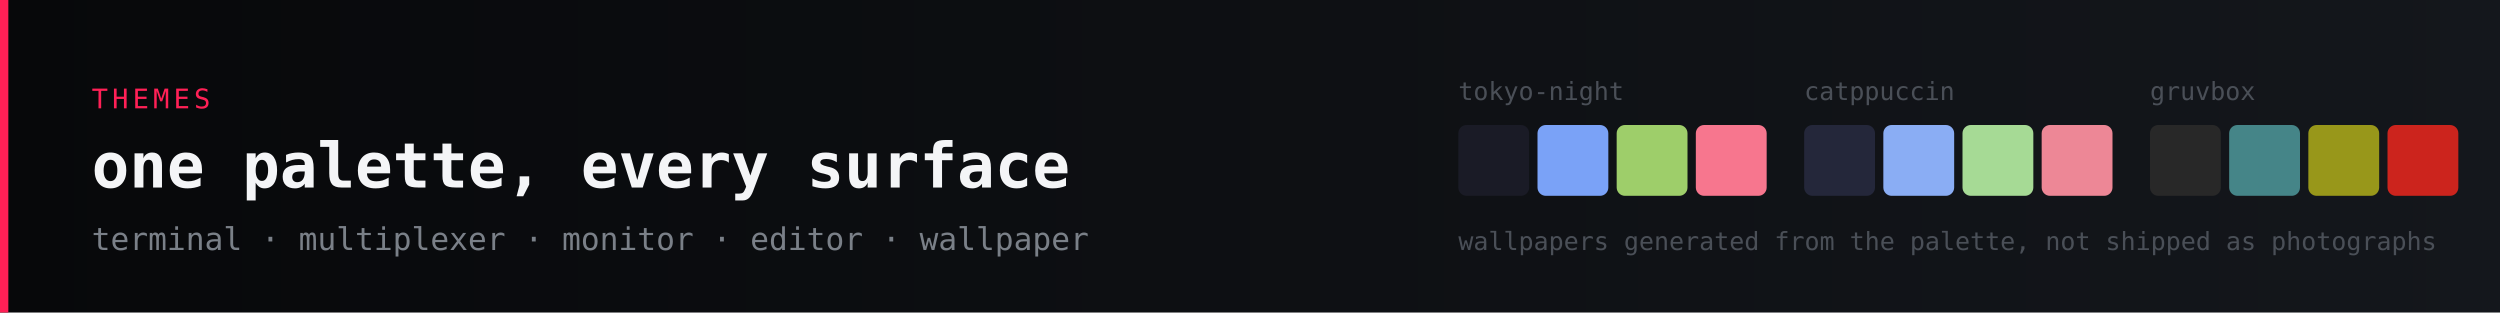
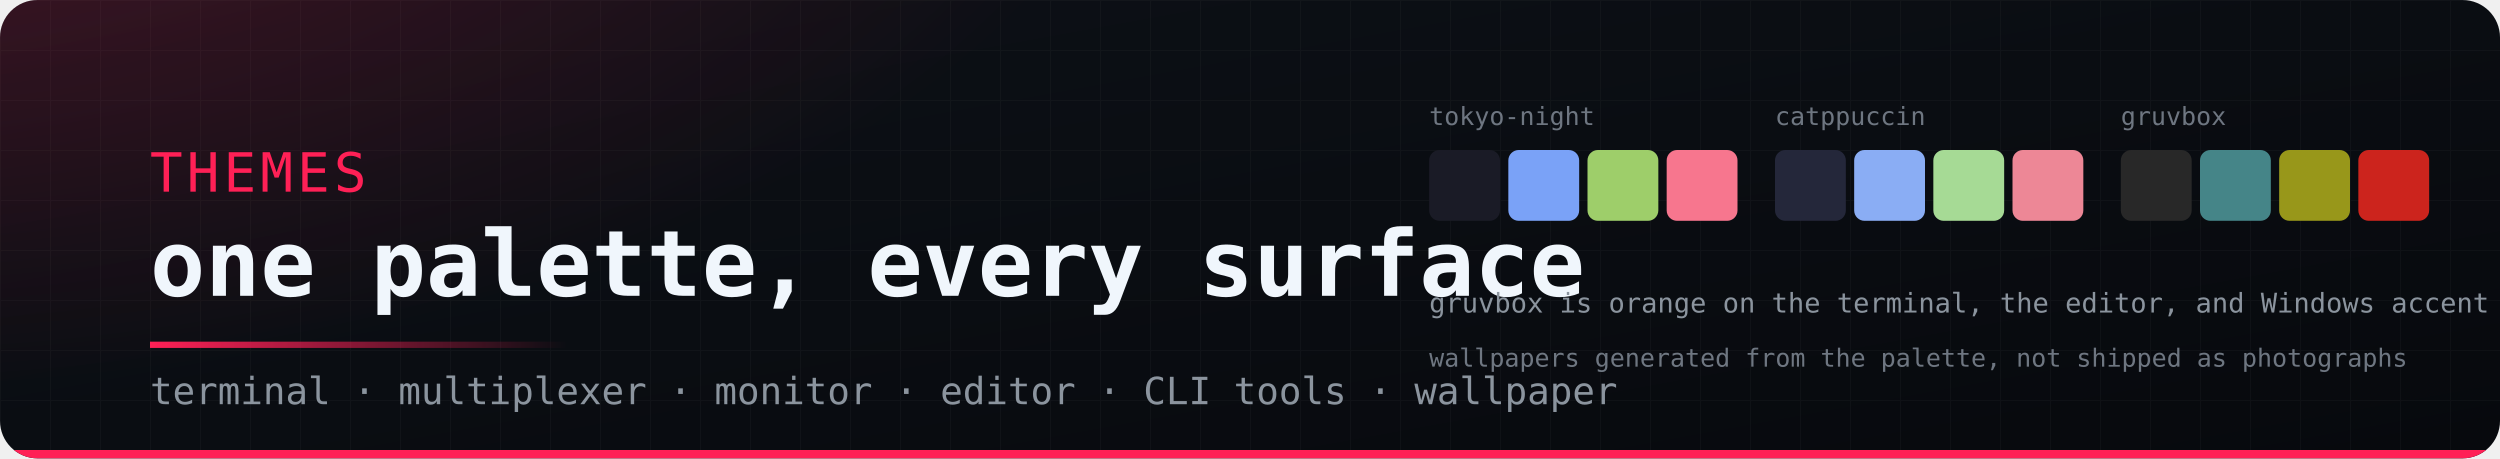
- <svg xmlns="http://www.w3.org/2000/svg" viewBox="0 0 1200 150" width="1200" height="150" role="img" aria-label="Themes — tokyo-night, catppuccin and gruvbox applied to terminal, multiplexer, monitor, editor and wallpaper">
+ <svg xmlns="http://www.w3.org/2000/svg" viewBox="0 0 1200 220" width="1200" height="220" role="img" aria-labelledby="themes-title themes-desc">
  <defs>
-     <linearGradient id="tbg" x1="0" y1="0" x2="1" y2="0">
-       <stop offset="0%" stop-color="#07080a" />
-       <stop offset="100%" stop-color="#14171c" />
+     <linearGradient id="th-bg" x1="0" y1="0" x2="1" y2="1">
+       <stop offset="0" stop-color="#0d1117" />
+       <stop offset="1" stop-color="#07090d" />
    </linearGradient>
+     <radialGradient id="th-glow" cx="0.2" cy="0.1" r="0.8">
+       <stop offset="0" stop-color="#ff2056" stop-opacity="0.30" />
+       <stop offset="1" stop-color="#ff2056" stop-opacity="0" />
+     </radialGradient>
+     <linearGradient id="th-rule" x1="0" y1="0" x2="1" y2="0">
+       <stop offset="0" stop-color="#ff2056" />
+       <stop offset="1" stop-color="#ff2056" stop-opacity="0" />
+     </linearGradient>
+     <pattern id="th-grid" width="24" height="24" patternUnits="userSpaceOnUse">
+       <path d="M24 0H0V24" fill="none" stroke="#ffffff" stroke-opacity="0.028" stroke-width="1" />
+     </pattern>
+     <clipPath id="th-frame">
+       <rect x="0" y="0" width="1200" height="220" rx="18" />
+     </clipPath>
  </defs>
-   <rect width="1200" height="150" fill="url(#tbg)" />
-   <rect width="4" height="150" fill="#ff2056" />
-   <g font-family="ui-monospace, SFMono-Regular, Menlo, Consolas, monospace">
-     <text x="44" y="52" font-size="13" fill="#ff2056" letter-spacing="2">THEMES</text>
-     <text x="44" y="90" font-size="30" fill="#f4f5f7" font-weight="700">one palette, every surface</text>
-     <text x="44" y="120" font-size="15" fill="#7a8088">terminal · multiplexer · monitor · editor · wallpaper</text>
-     <g font-size="12" fill="#4a4f57">
-       <text x="700" y="48">tokyo-night</text>
-       <text x="866" y="48">catppuccin</text>
-       <text x="1032" y="48">gruvbox</text>
+   <g clip-path="url(#th-frame)">
+     <rect width="1200" height="220" fill="url(#th-bg)" />
+     <rect width="1200" height="220" fill="url(#th-grid)" />
+     <ellipse cx="160" cy="20" rx="400" ry="210" fill="url(#th-glow)" />
+     <g font-family="ui-monospace, SFMono-Regular, 'JetBrains Mono', Menlo, Consolas, monospace">
+       <text x="72" y="92" font-size="26" fill="#ff2056" letter-spacing="2">THEMES</text>
+       <text x="72" y="142" font-size="44" font-weight="700" fill="#f0f6fc">one palette, every surface</text>
+       <rect x="72" y="164" width="200" height="3" fill="url(#th-rule)" />
+       <text x="72" y="194" font-size="18" fill="#8b949e">terminal · multiplexer · monitor · editor · CLI tools · wallpaper</text>
+       <g font-size="12" fill="#6e7681">
+         <text x="686" y="60">tokyo-night</text>
+         <text x="852" y="60">catppuccin</text>
+         <text x="1018" y="60">gruvbox</text>
+       </g>
+       <g>
+         <rect x="686" y="72" width="34" height="34" rx="5" fill="#1A1B26" />
+         <rect x="724" y="72" width="34" height="34" rx="5" fill="#7AA2F7" />
+         <rect x="762" y="72" width="34" height="34" rx="5" fill="#9ECE6A" />
+         <rect x="800" y="72" width="34" height="34" rx="5" fill="#F7768E" />
+         <rect x="852" y="72" width="34" height="34" rx="5" fill="#24273A" />
+         <rect x="890" y="72" width="34" height="34" rx="5" fill="#8AADF4" />
+         <rect x="928" y="72" width="34" height="34" rx="5" fill="#A6DA95" />
+         <rect x="966" y="72" width="34" height="34" rx="5" fill="#ED8796" />
+         <rect x="1018" y="72" width="34" height="34" rx="5" fill="#282828" />
+         <rect x="1056" y="72" width="34" height="34" rx="5" fill="#458588" />
+         <rect x="1094" y="72" width="34" height="34" rx="5" fill="#98971A" />
+         <rect x="1132" y="72" width="34" height="34" rx="5" fill="#CC241D" />
+       </g>
+       <text x="686" y="150" font-size="13" fill="#8b949e">gruvbox is orange on the terminal, the editor, and Windows accent alike</text>
+       <text x="686" y="176" font-size="12" fill="#6e7681">wallpapers generated from the palette, not shipped as photographs</text>
    </g>
-     <g>
-       <rect x="700" y="60" width="34" height="34" rx="4" fill="#1A1B26" />
-       <rect x="738" y="60" width="34" height="34" rx="4" fill="#7AA2F7" />
-       <rect x="776" y="60" width="34" height="34" rx="4" fill="#9ECE6A" />
-       <rect x="814" y="60" width="34" height="34" rx="4" fill="#F7768E" />
-       <rect x="866" y="60" width="34" height="34" rx="4" fill="#24273A" />
-       <rect x="904" y="60" width="34" height="34" rx="4" fill="#8AADF4" />
-       <rect x="942" y="60" width="34" height="34" rx="4" fill="#A6DA95" />
-       <rect x="980" y="60" width="34" height="34" rx="4" fill="#ED8796" />
-       <rect x="1032" y="60" width="34" height="34" rx="4" fill="#282828" />
-       <rect x="1070" y="60" width="34" height="34" rx="4" fill="#458588" />
-       <rect x="1108" y="60" width="34" height="34" rx="4" fill="#98971A" />
-       <rect x="1146" y="60" width="34" height="34" rx="4" fill="#CC241D" />
-     </g>
-     <text x="700" y="120" font-size="12" fill="#4a4f57">wallpapers generated from the palette, not shipped as photographs</text>
+     <rect x="0" y="216" width="1200" height="4" fill="#ff2056" />
  </g>
</svg>
